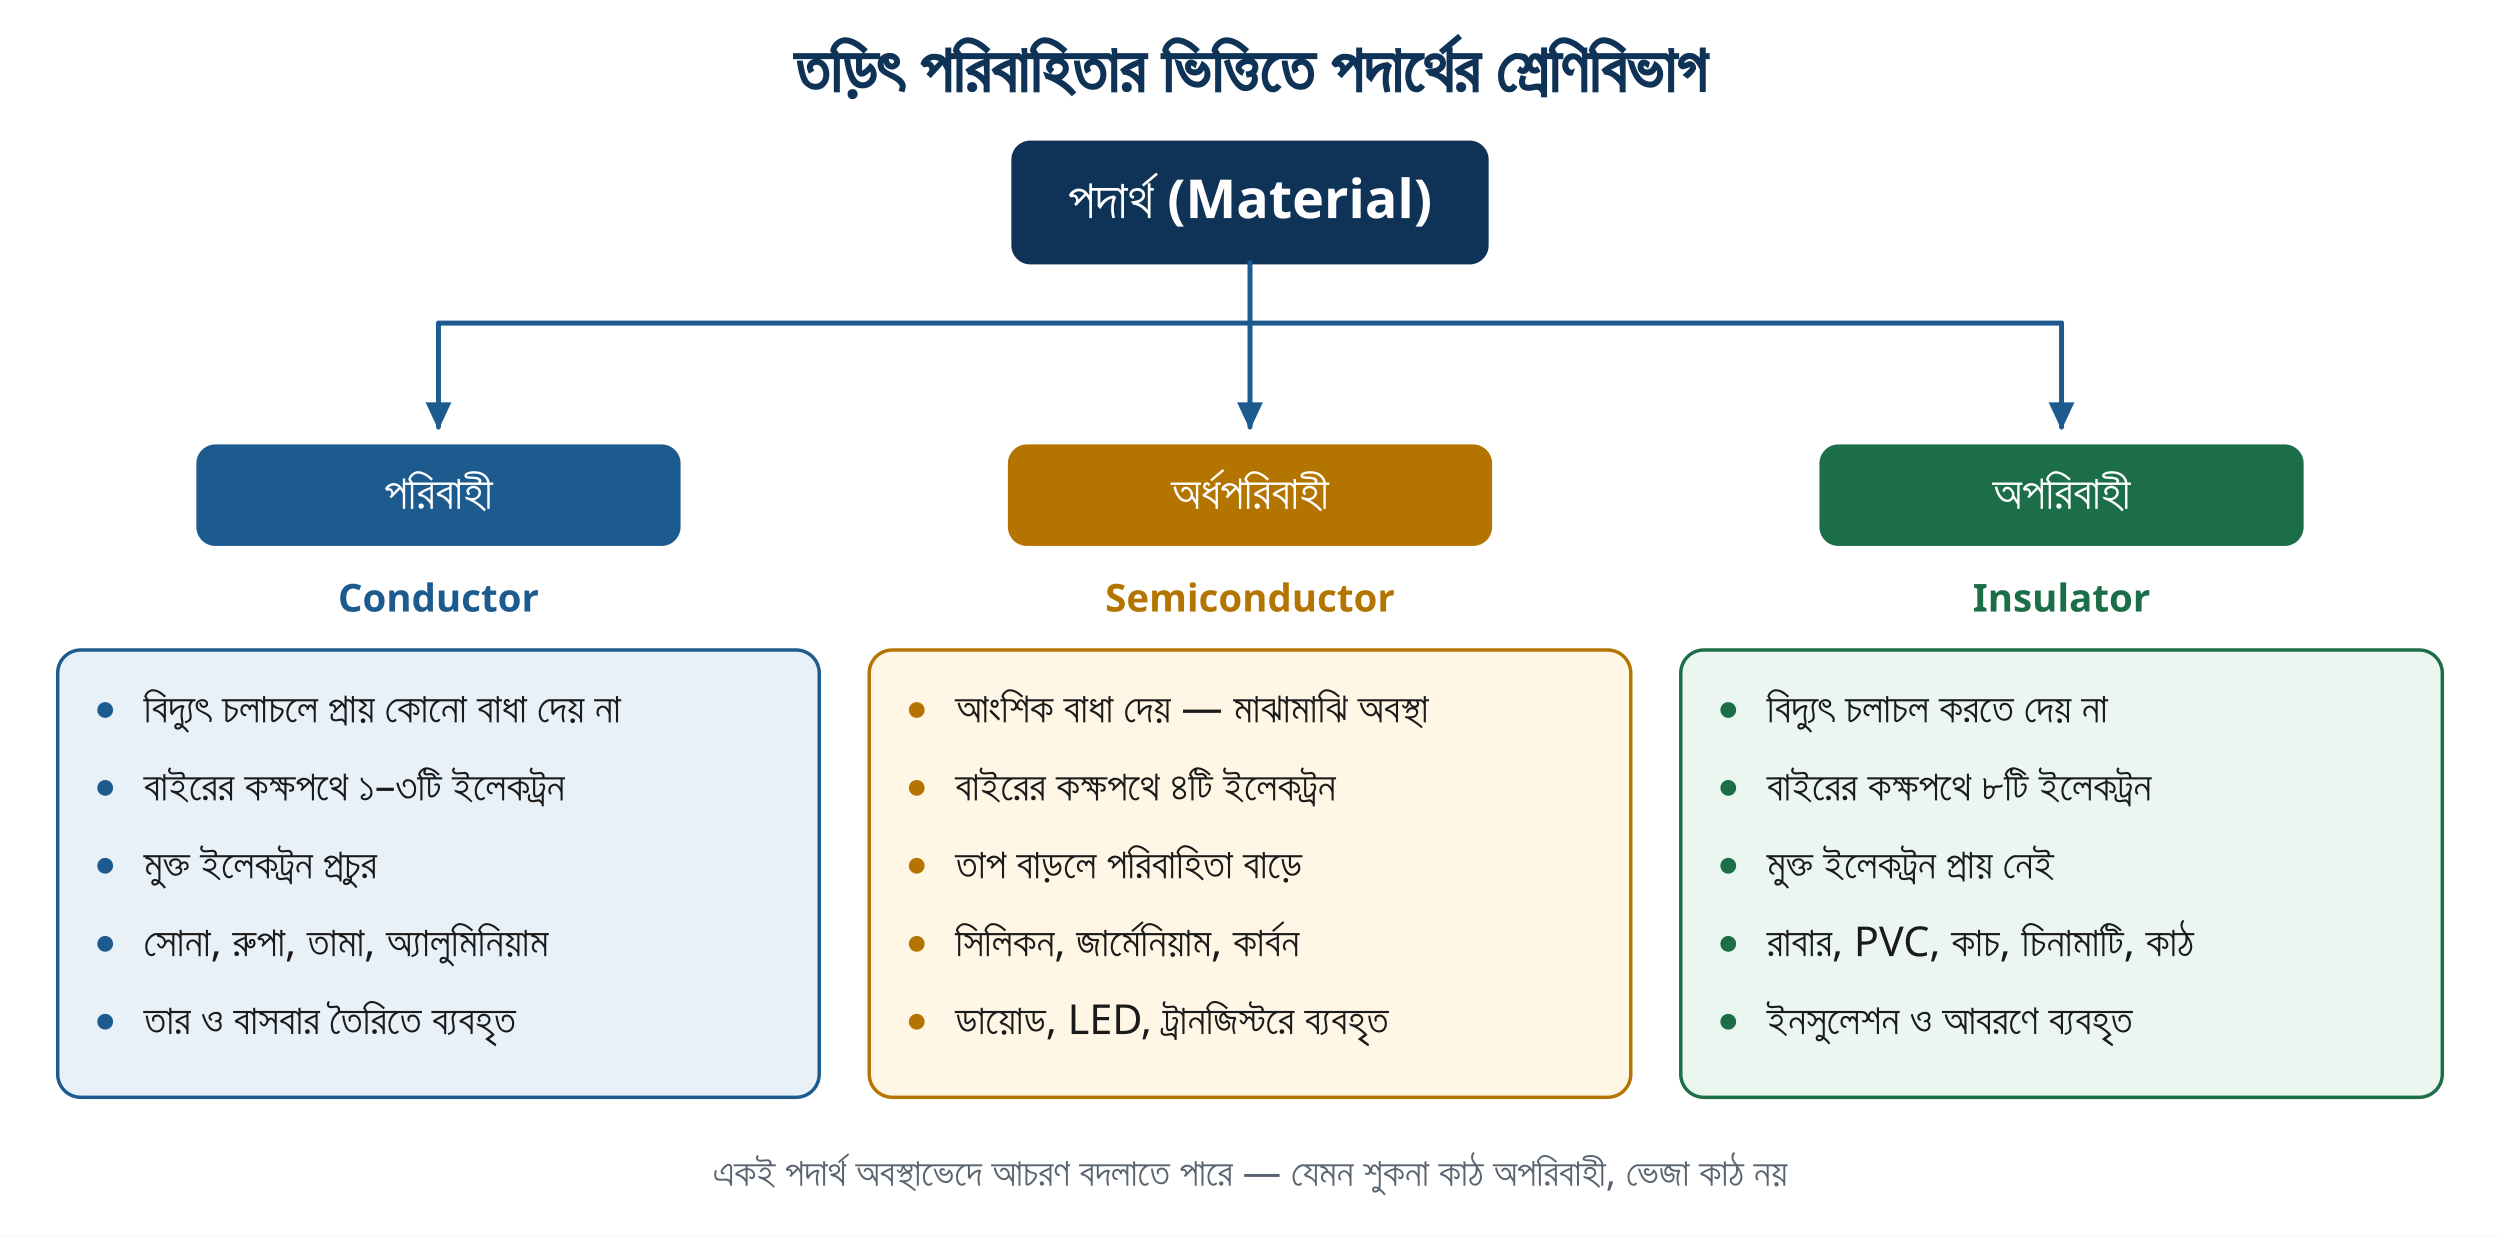
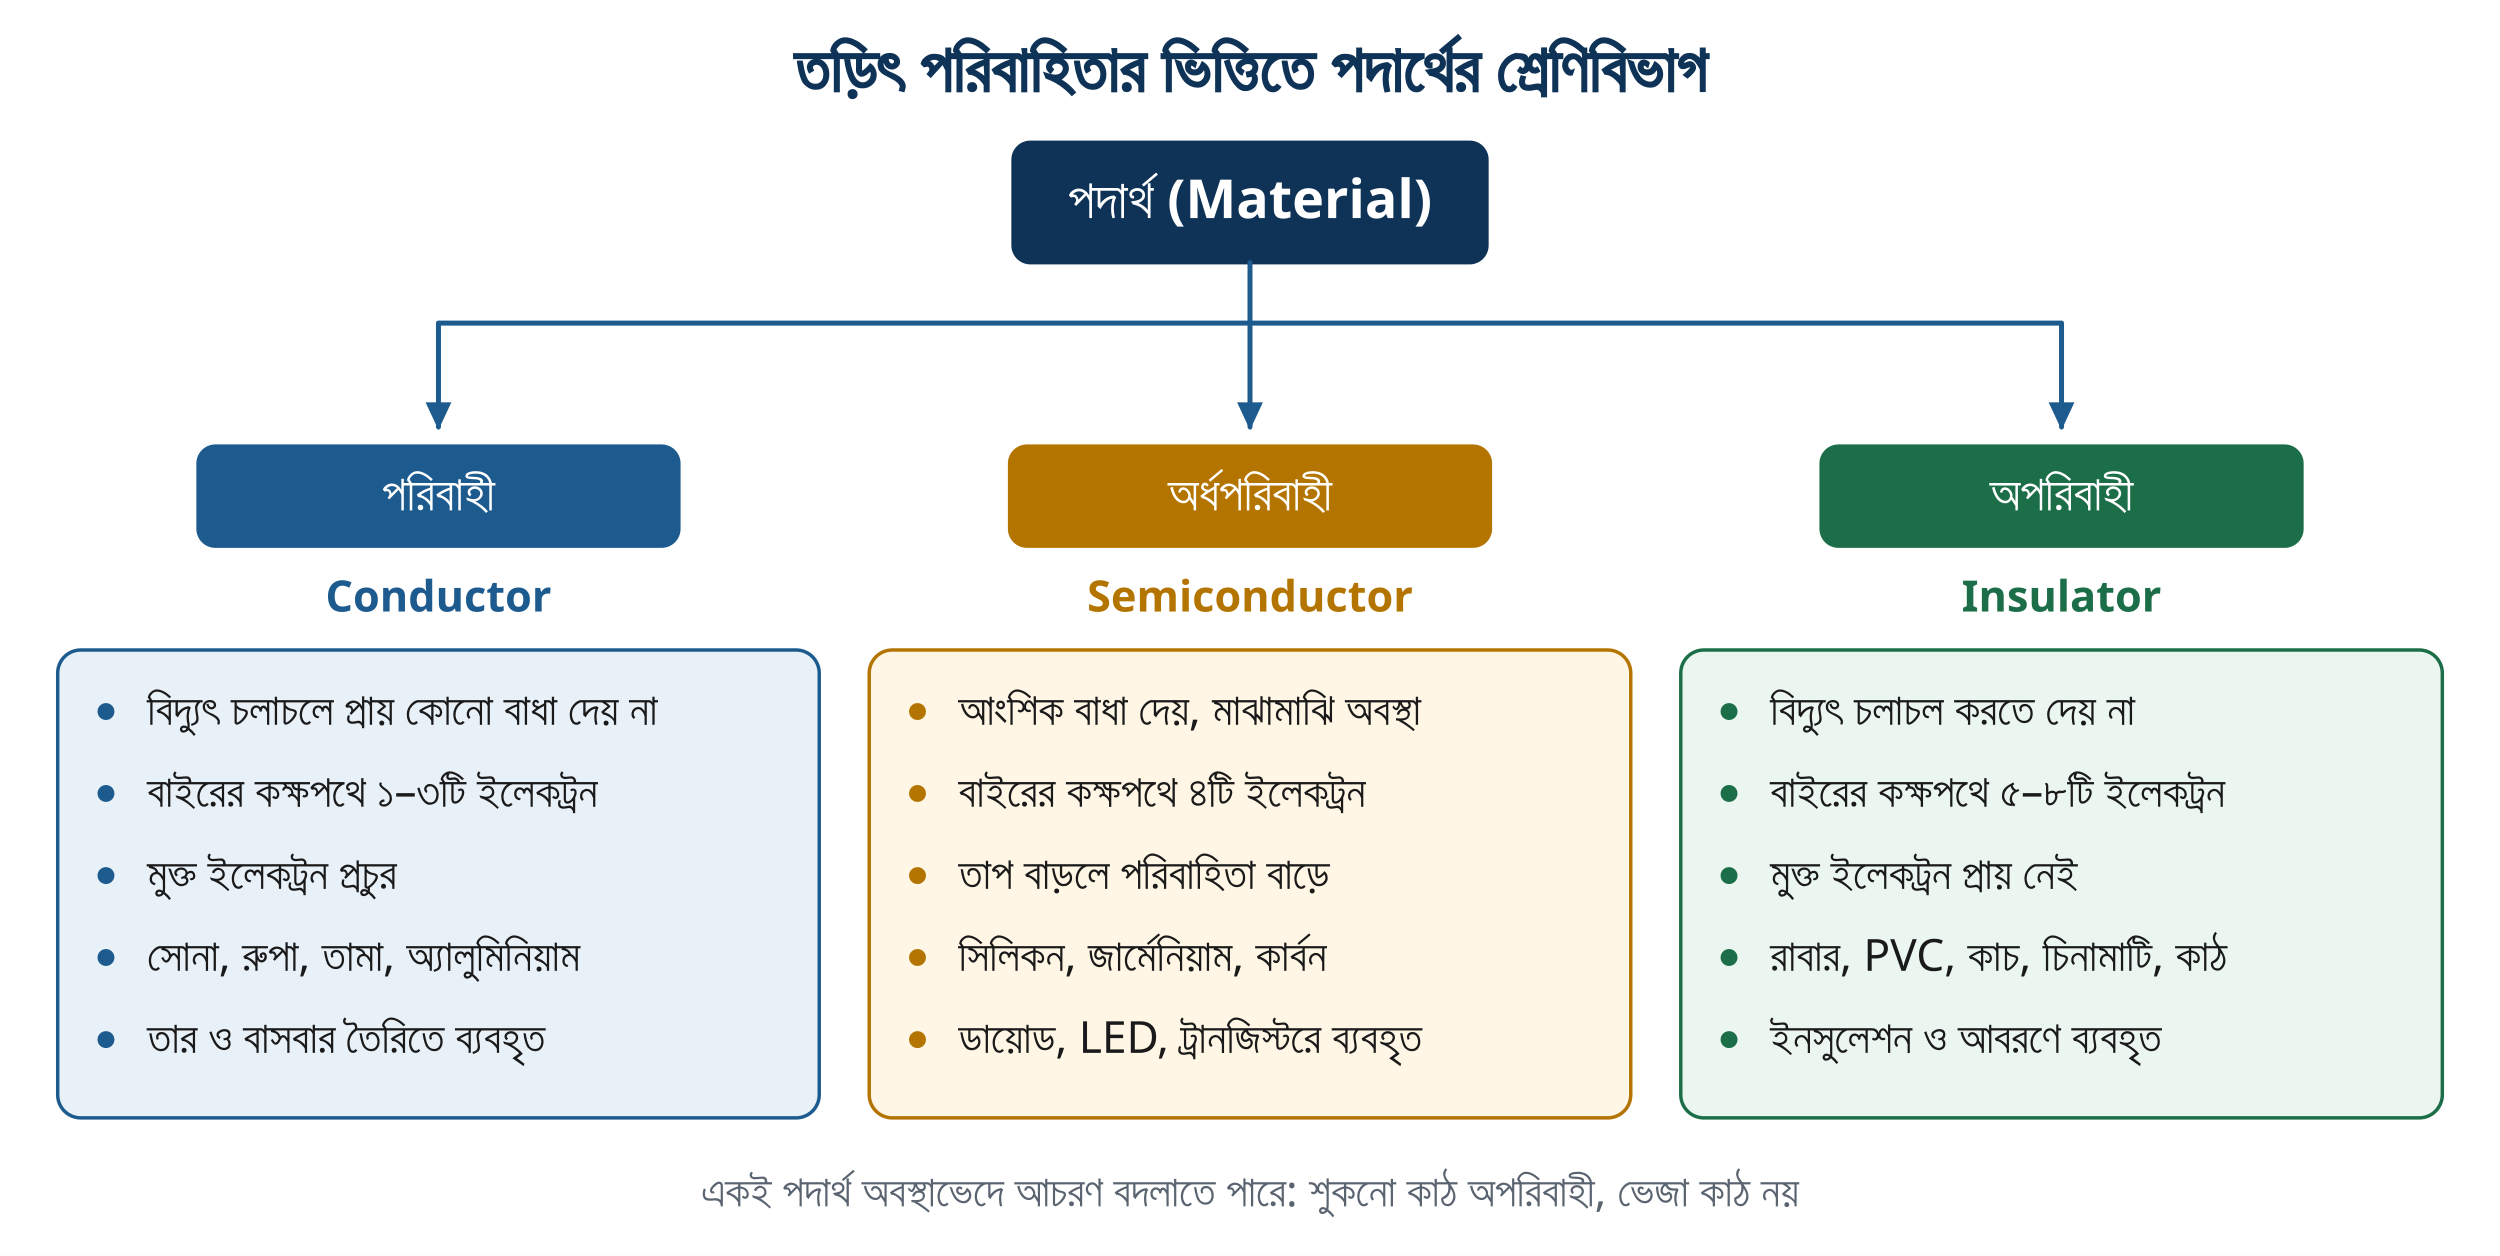
- <svg xmlns="http://www.w3.org/2000/svg" width="1300" height="643" viewBox="0 0 1300 643">
+ <svg xmlns="http://www.w3.org/2000/svg" width="1300" height="653" viewBox="0 0 1300 653">
  <defs>
    <marker id="ar" viewBox="0 0 10 10" refX="8.5" refY="5" markerUnits="userSpaceOnUse" markerWidth="16" markerHeight="16" orient="auto-start-reverse">
      <path d="M 0.5 0.8 L 9.5 5 L 0.5 9.2 z" fill="#1D5B8F" />
    </marker>
  </defs>
-   <rect width="1300" height="643" fill="#FFFFFF" />
+   <rect width="1300" height="653" fill="#FFFFFF" />
  <text x="650.0" y="48.0" font-family="Kalpurush" font-size="34" font-weight="700" fill="#0F3357" text-anchor="middle">তড়িৎ পরিবাহিতার ভিত্তিতে পদার্থের শ্রেণিবিভাগ</text>
  <rect x="526.8" y="74.0" width="246.4" height="62.6" rx="9" fill="#0F3357" stroke="#0F3357" stroke-width="1.8" />
  <text x="650.0" y="113.4" font-family="Kalpurush" font-size="28" font-weight="600" fill="#FFFFFF" text-anchor="middle">পদার্থ (Material)</text>
  <path d="M 650 136.6 L 650 168.0" fill="none" stroke="#1D5B8F" stroke-width="2.6" stroke-linecap="round" stroke-linejoin="round" />
  <path d="M 650 168.0 L 228.0 168.0 L 228.0 222.0" fill="none" stroke="#1D5B8F" stroke-width="2.6" stroke-linecap="round" stroke-linejoin="round" marker-end="url(#ar)" />
-   <rect x="103.0" y="232.0" width="250.0" height="51.0" rx="9" fill="#1D5B8F" stroke="#1D5B8F" stroke-width="1.8" />
-   <text x="228.0" y="264.6" font-family="Kalpurush" font-size="24.5" font-weight="600" fill="#FFFFFF" text-anchor="middle">পরিবাহী</text>
-   <text x="228.0" y="318.0" font-family="Kalpurush" font-size="20" font-weight="700" fill="#1D5B8F" text-anchor="middle">Conductor</text>
+   <rect x="103.0" y="232.0" width="250.0" height="52.0" rx="9" fill="#1D5B8F" stroke="#1D5B8F" stroke-width="1.8" />
+   <text x="228.0" y="265.4" font-family="Kalpurush" font-size="25.5" font-weight="600" fill="#FFFFFF" text-anchor="middle">পরিবাহী</text>
+   <text x="228.0" y="318.0" font-family="Kalpurush" font-size="22.5" font-weight="700" fill="#1D5B8F" text-anchor="middle">Conductor</text>
  <path d="M 650 168.0 L 650.0 168.0 L 650.0 222.0" fill="none" stroke="#1D5B8F" stroke-width="2.6" stroke-linecap="round" stroke-linejoin="round" marker-end="url(#ar)" />
-   <rect x="525.0" y="232.0" width="250.0" height="51.0" rx="9" fill="#B47500" stroke="#B47500" stroke-width="1.8" />
-   <text x="650.0" y="264.6" font-family="Kalpurush" font-size="24.5" font-weight="600" fill="#FFFFFF" text-anchor="middle">অর্ধপরিবাহী</text>
-   <text x="650.0" y="318.0" font-family="Kalpurush" font-size="20" font-weight="700" fill="#B47500" text-anchor="middle">Semiconductor</text>
+   <rect x="525.0" y="232.0" width="250.0" height="52.0" rx="9" fill="#B47500" stroke="#B47500" stroke-width="1.8" />
+   <text x="650.0" y="265.4" font-family="Kalpurush" font-size="25.5" font-weight="600" fill="#FFFFFF" text-anchor="middle">অর্ধপরিবাহী</text>
+   <text x="650.0" y="318.0" font-family="Kalpurush" font-size="22.5" font-weight="700" fill="#B47500" text-anchor="middle">Semiconductor</text>
  <path d="M 650 168.0 L 1072.0 168.0 L 1072.0 222.0" fill="none" stroke="#1D5B8F" stroke-width="2.6" stroke-linecap="round" stroke-linejoin="round" marker-end="url(#ar)" />
-   <rect x="947.0" y="232.0" width="250.0" height="51.0" rx="9" fill="#1B6E47" stroke="#1B6E47" stroke-width="1.8" />
-   <text x="1072.0" y="264.6" font-family="Kalpurush" font-size="24.5" font-weight="600" fill="#FFFFFF" text-anchor="middle">অপরিবাহী</text>
-   <text x="1072.0" y="318.0" font-family="Kalpurush" font-size="20" font-weight="700" fill="#1B6E47" text-anchor="middle">Insulator</text>
-   <rect x="30.0" y="338.0" width="396.0" height="232.6" rx="12" fill="#E8F0F8" stroke="#1D5B8F" stroke-width="1.8" />
-   <circle cx="54.7" cy="369.2" r="4.1" fill="#1D5B8F" stroke="none" stroke-width="2" />
-   <text x="74.7" y="375.6" font-family="Kalpurush" font-size="21.5" font-weight="400" fill="#1A1A1A" text-anchor="start">বিদ্যুৎ চলাচলে প্রায় কোনো বাধা দেয় না</text>
-   <circle cx="54.7" cy="409.7" r="4.1" fill="#1D5B8F" stroke="none" stroke-width="2" />
-   <text x="74.7" y="416.2" font-family="Kalpurush" font-size="21.5" font-weight="400" fill="#1A1A1A" text-anchor="start">বাইরের কক্ষপথে ১–৩টি ইলেকট্রন</text>
-   <circle cx="54.7" cy="450.2" r="4.1" fill="#1D5B8F" stroke="none" stroke-width="2" />
-   <text x="74.7" y="456.7" font-family="Kalpurush" font-size="21.5" font-weight="400" fill="#1A1A1A" text-anchor="start">মুক্ত ইলেকট্রন প্রচুর</text>
-   <circle cx="54.7" cy="490.8" r="4.1" fill="#1D5B8F" stroke="none" stroke-width="2" />
-   <text x="74.7" y="497.2" font-family="Kalpurush" font-size="21.5" font-weight="400" fill="#1A1A1A" text-anchor="start">সোনা, রুপা, তামা, অ্যালুমিনিয়াম</text>
-   <circle cx="54.7" cy="531.3" r="4.1" fill="#1D5B8F" stroke="none" stroke-width="2" />
-   <text x="74.7" y="537.7" font-family="Kalpurush" font-size="21.5" font-weight="400" fill="#1A1A1A" text-anchor="start">তার ও বাসবার তৈরিতে ব্যবহৃত</text>
-   <rect x="452.0" y="338.0" width="396.0" height="232.6" rx="12" fill="#FFF6E5" stroke="#B47500" stroke-width="1.8" />
-   <circle cx="476.7" cy="369.2" r="4.1" fill="#B47500" stroke="none" stroke-width="2" />
-   <text x="496.7" y="375.6" font-family="Kalpurush" font-size="21.5" font-weight="400" fill="#1A1A1A" text-anchor="start">আংশিক বাধা দেয় — মাঝামাঝি অবস্থা</text>
-   <circle cx="476.7" cy="409.7" r="4.1" fill="#B47500" stroke="none" stroke-width="2" />
-   <text x="496.7" y="416.2" font-family="Kalpurush" font-size="21.5" font-weight="400" fill="#1A1A1A" text-anchor="start">বাইরের কক্ষপথে ৪টি ইলেকট্রন</text>
-   <circle cx="476.7" cy="450.2" r="4.1" fill="#B47500" stroke="none" stroke-width="2" />
-   <text x="496.7" y="456.7" font-family="Kalpurush" font-size="21.5" font-weight="400" fill="#1A1A1A" text-anchor="start">তাপ বাড়লে পরিবাহিতা বাড়ে</text>
-   <circle cx="476.7" cy="490.8" r="4.1" fill="#B47500" stroke="none" stroke-width="2" />
-   <text x="496.7" y="497.2" font-family="Kalpurush" font-size="21.5" font-weight="400" fill="#1A1A1A" text-anchor="start">সিলিকন, জার্মেনিয়াম, কার্বন</text>
-   <circle cx="476.7" cy="531.3" r="4.1" fill="#B47500" stroke="none" stroke-width="2" />
-   <text x="496.7" y="537.7" font-family="Kalpurush" font-size="21.5" font-weight="400" fill="#1A1A1A" text-anchor="start">ডায়োড, LED, ট্রানজিস্টরে ব্যবহৃত</text>
-   <rect x="874.0" y="338.0" width="396.0" height="232.6" rx="12" fill="#EAF6EF" stroke="#1B6E47" stroke-width="1.8" />
-   <circle cx="898.7" cy="369.2" r="4.1" fill="#1B6E47" stroke="none" stroke-width="2" />
-   <text x="918.7" y="375.6" font-family="Kalpurush" font-size="21.5" font-weight="400" fill="#1A1A1A" text-anchor="start">বিদ্যুৎ চলাচল করতে দেয় না</text>
-   <circle cx="898.7" cy="409.7" r="4.1" fill="#1B6E47" stroke="none" stroke-width="2" />
-   <text x="918.7" y="416.2" font-family="Kalpurush" font-size="21.5" font-weight="400" fill="#1A1A1A" text-anchor="start">বাইরের কক্ষপথে ৮টি ইলেকট্রন</text>
-   <circle cx="898.7" cy="450.2" r="4.1" fill="#1B6E47" stroke="none" stroke-width="2" />
-   <text x="918.7" y="456.7" font-family="Kalpurush" font-size="21.5" font-weight="400" fill="#1A1A1A" text-anchor="start">মুক্ত ইলেকট্রন প্রায় নেই</text>
-   <circle cx="898.7" cy="490.8" r="4.1" fill="#1B6E47" stroke="none" stroke-width="2" />
-   <text x="918.7" y="497.2" font-family="Kalpurush" font-size="21.5" font-weight="400" fill="#1A1A1A" text-anchor="start">রাবার, PVC, কাচ, চিনামাটি, কাঠ</text>
-   <circle cx="898.7" cy="531.3" r="4.1" fill="#1B6E47" stroke="none" stroke-width="2" />
-   <text x="918.7" y="537.7" font-family="Kalpurush" font-size="21.5" font-weight="400" fill="#1A1A1A" text-anchor="start">ইনসুলেশন ও আবরণে ব্যবহৃত</text>
-   <text x="650.0" y="616.6" font-family="Kalpurush" font-size="20" font-weight="400" fill="#5A6470" text-anchor="middle">একই পদার্থ অবস্থাভেদে আচরণ বদলাতে পারে — যেমন শুকনা কাঠ অপরিবাহী, ভেজা কাঠ নয়</text>
+   <rect x="947.0" y="232.0" width="250.0" height="52.0" rx="9" fill="#1B6E47" stroke="#1B6E47" stroke-width="1.8" />
+   <text x="1072.0" y="265.4" font-family="Kalpurush" font-size="25.5" font-weight="600" fill="#FFFFFF" text-anchor="middle">অপরিবাহী</text>
+   <text x="1072.0" y="318.0" font-family="Kalpurush" font-size="22.5" font-weight="700" fill="#1B6E47" text-anchor="middle">Insulator</text>
+   <rect x="30.0" y="338.0" width="396.0" height="243.3" rx="12" fill="#E8F0F8" stroke="#1D5B8F" stroke-width="1.8" />
+   <circle cx="55.1" cy="370.0" r="4.4" fill="#1D5B8F" stroke="none" stroke-width="2" />
+   <text x="76.5" y="376.9" font-family="Kalpurush" font-size="23" font-weight="400" fill="#1A1A1A" text-anchor="start">বিদ্যুৎ চলাচলে প্রায় কোনো বাধা দেয় না</text>
+   <circle cx="55.1" cy="412.6" r="4.4" fill="#1D5B8F" stroke="none" stroke-width="2" />
+   <text x="76.5" y="419.5" font-family="Kalpurush" font-size="23" font-weight="400" fill="#1A1A1A" text-anchor="start">বাইরের কক্ষপথে ১–৩টি ইলেকট্রন</text>
+   <circle cx="55.1" cy="455.3" r="4.4" fill="#1D5B8F" stroke="none" stroke-width="2" />
+   <text x="76.5" y="462.2" font-family="Kalpurush" font-size="23" font-weight="400" fill="#1A1A1A" text-anchor="start">মুক্ত ইলেকট্রন প্রচুর</text>
+   <circle cx="55.1" cy="497.9" r="4.4" fill="#1D5B8F" stroke="none" stroke-width="2" />
+   <text x="76.5" y="504.8" font-family="Kalpurush" font-size="23" font-weight="400" fill="#1A1A1A" text-anchor="start">সোনা, রুপা, তামা, অ্যালুমিনিয়াম</text>
+   <circle cx="55.1" cy="540.6" r="4.4" fill="#1D5B8F" stroke="none" stroke-width="2" />
+   <text x="76.5" y="547.5" font-family="Kalpurush" font-size="23" font-weight="400" fill="#1A1A1A" text-anchor="start">তার ও বাসবার তৈরিতে ব্যবহৃত</text>
+   <rect x="452.0" y="338.0" width="396.0" height="243.3" rx="12" fill="#FFF6E5" stroke="#B47500" stroke-width="1.8" />
+   <circle cx="477.1" cy="370.0" r="4.4" fill="#B47500" stroke="none" stroke-width="2" />
+   <text x="498.4" y="376.9" font-family="Kalpurush" font-size="23" font-weight="400" fill="#1A1A1A" text-anchor="start">আংশিক বাধা দেয়, মাঝামাঝি অবস্থা</text>
+   <circle cx="477.1" cy="412.6" r="4.4" fill="#B47500" stroke="none" stroke-width="2" />
+   <text x="498.4" y="419.5" font-family="Kalpurush" font-size="23" font-weight="400" fill="#1A1A1A" text-anchor="start">বাইরের কক্ষপথে ৪টি ইলেকট্রন</text>
+   <circle cx="477.1" cy="455.3" r="4.4" fill="#B47500" stroke="none" stroke-width="2" />
+   <text x="498.4" y="462.2" font-family="Kalpurush" font-size="23" font-weight="400" fill="#1A1A1A" text-anchor="start">তাপ বাড়লে পরিবাহিতা বাড়ে</text>
+   <circle cx="477.1" cy="497.9" r="4.4" fill="#B47500" stroke="none" stroke-width="2" />
+   <text x="498.4" y="504.8" font-family="Kalpurush" font-size="23" font-weight="400" fill="#1A1A1A" text-anchor="start">সিলিকন, জার্মেনিয়াম, কার্বন</text>
+   <circle cx="477.1" cy="540.6" r="4.4" fill="#B47500" stroke="none" stroke-width="2" />
+   <text x="498.4" y="547.5" font-family="Kalpurush" font-size="23" font-weight="400" fill="#1A1A1A" text-anchor="start">ডায়োড, LED, ট্রানজিস্টরে ব্যবহৃত</text>
+   <rect x="874.0" y="338.0" width="396.0" height="243.3" rx="12" fill="#EAF6EF" stroke="#1B6E47" stroke-width="1.8" />
+   <circle cx="899.1" cy="370.0" r="4.4" fill="#1B6E47" stroke="none" stroke-width="2" />
+   <text x="920.5" y="376.9" font-family="Kalpurush" font-size="23" font-weight="400" fill="#1A1A1A" text-anchor="start">বিদ্যুৎ চলাচল করতে দেয় না</text>
+   <circle cx="899.1" cy="412.6" r="4.4" fill="#1B6E47" stroke="none" stroke-width="2" />
+   <text x="920.5" y="419.5" font-family="Kalpurush" font-size="23" font-weight="400" fill="#1A1A1A" text-anchor="start">বাইরের কক্ষপথে ৫–৮টি ইলেকট্রন</text>
+   <circle cx="899.1" cy="455.3" r="4.4" fill="#1B6E47" stroke="none" stroke-width="2" />
+   <text x="920.5" y="462.2" font-family="Kalpurush" font-size="23" font-weight="400" fill="#1A1A1A" text-anchor="start">মুক্ত ইলেকট্রন প্রায় নেই</text>
+   <circle cx="899.1" cy="497.9" r="4.4" fill="#1B6E47" stroke="none" stroke-width="2" />
+   <text x="920.5" y="504.8" font-family="Kalpurush" font-size="23" font-weight="400" fill="#1A1A1A" text-anchor="start">রাবার, PVC, কাচ, চিনামাটি, কাঠ</text>
+   <circle cx="899.1" cy="540.6" r="4.4" fill="#1B6E47" stroke="none" stroke-width="2" />
+   <text x="920.5" y="547.5" font-family="Kalpurush" font-size="23" font-weight="400" fill="#1A1A1A" text-anchor="start">ইনসুলেশন ও আবরণে ব্যবহৃত</text>
+   <text x="650.0" y="627.3" font-family="Kalpurush" font-size="22.5" font-weight="400" fill="#5A6470" text-anchor="middle">একই পদার্থ অবস্থাভেদে আচরণ বদলাতে পারে: শুকনো কাঠ অপরিবাহী, ভেজা কাঠ নয়</text>
</svg>
